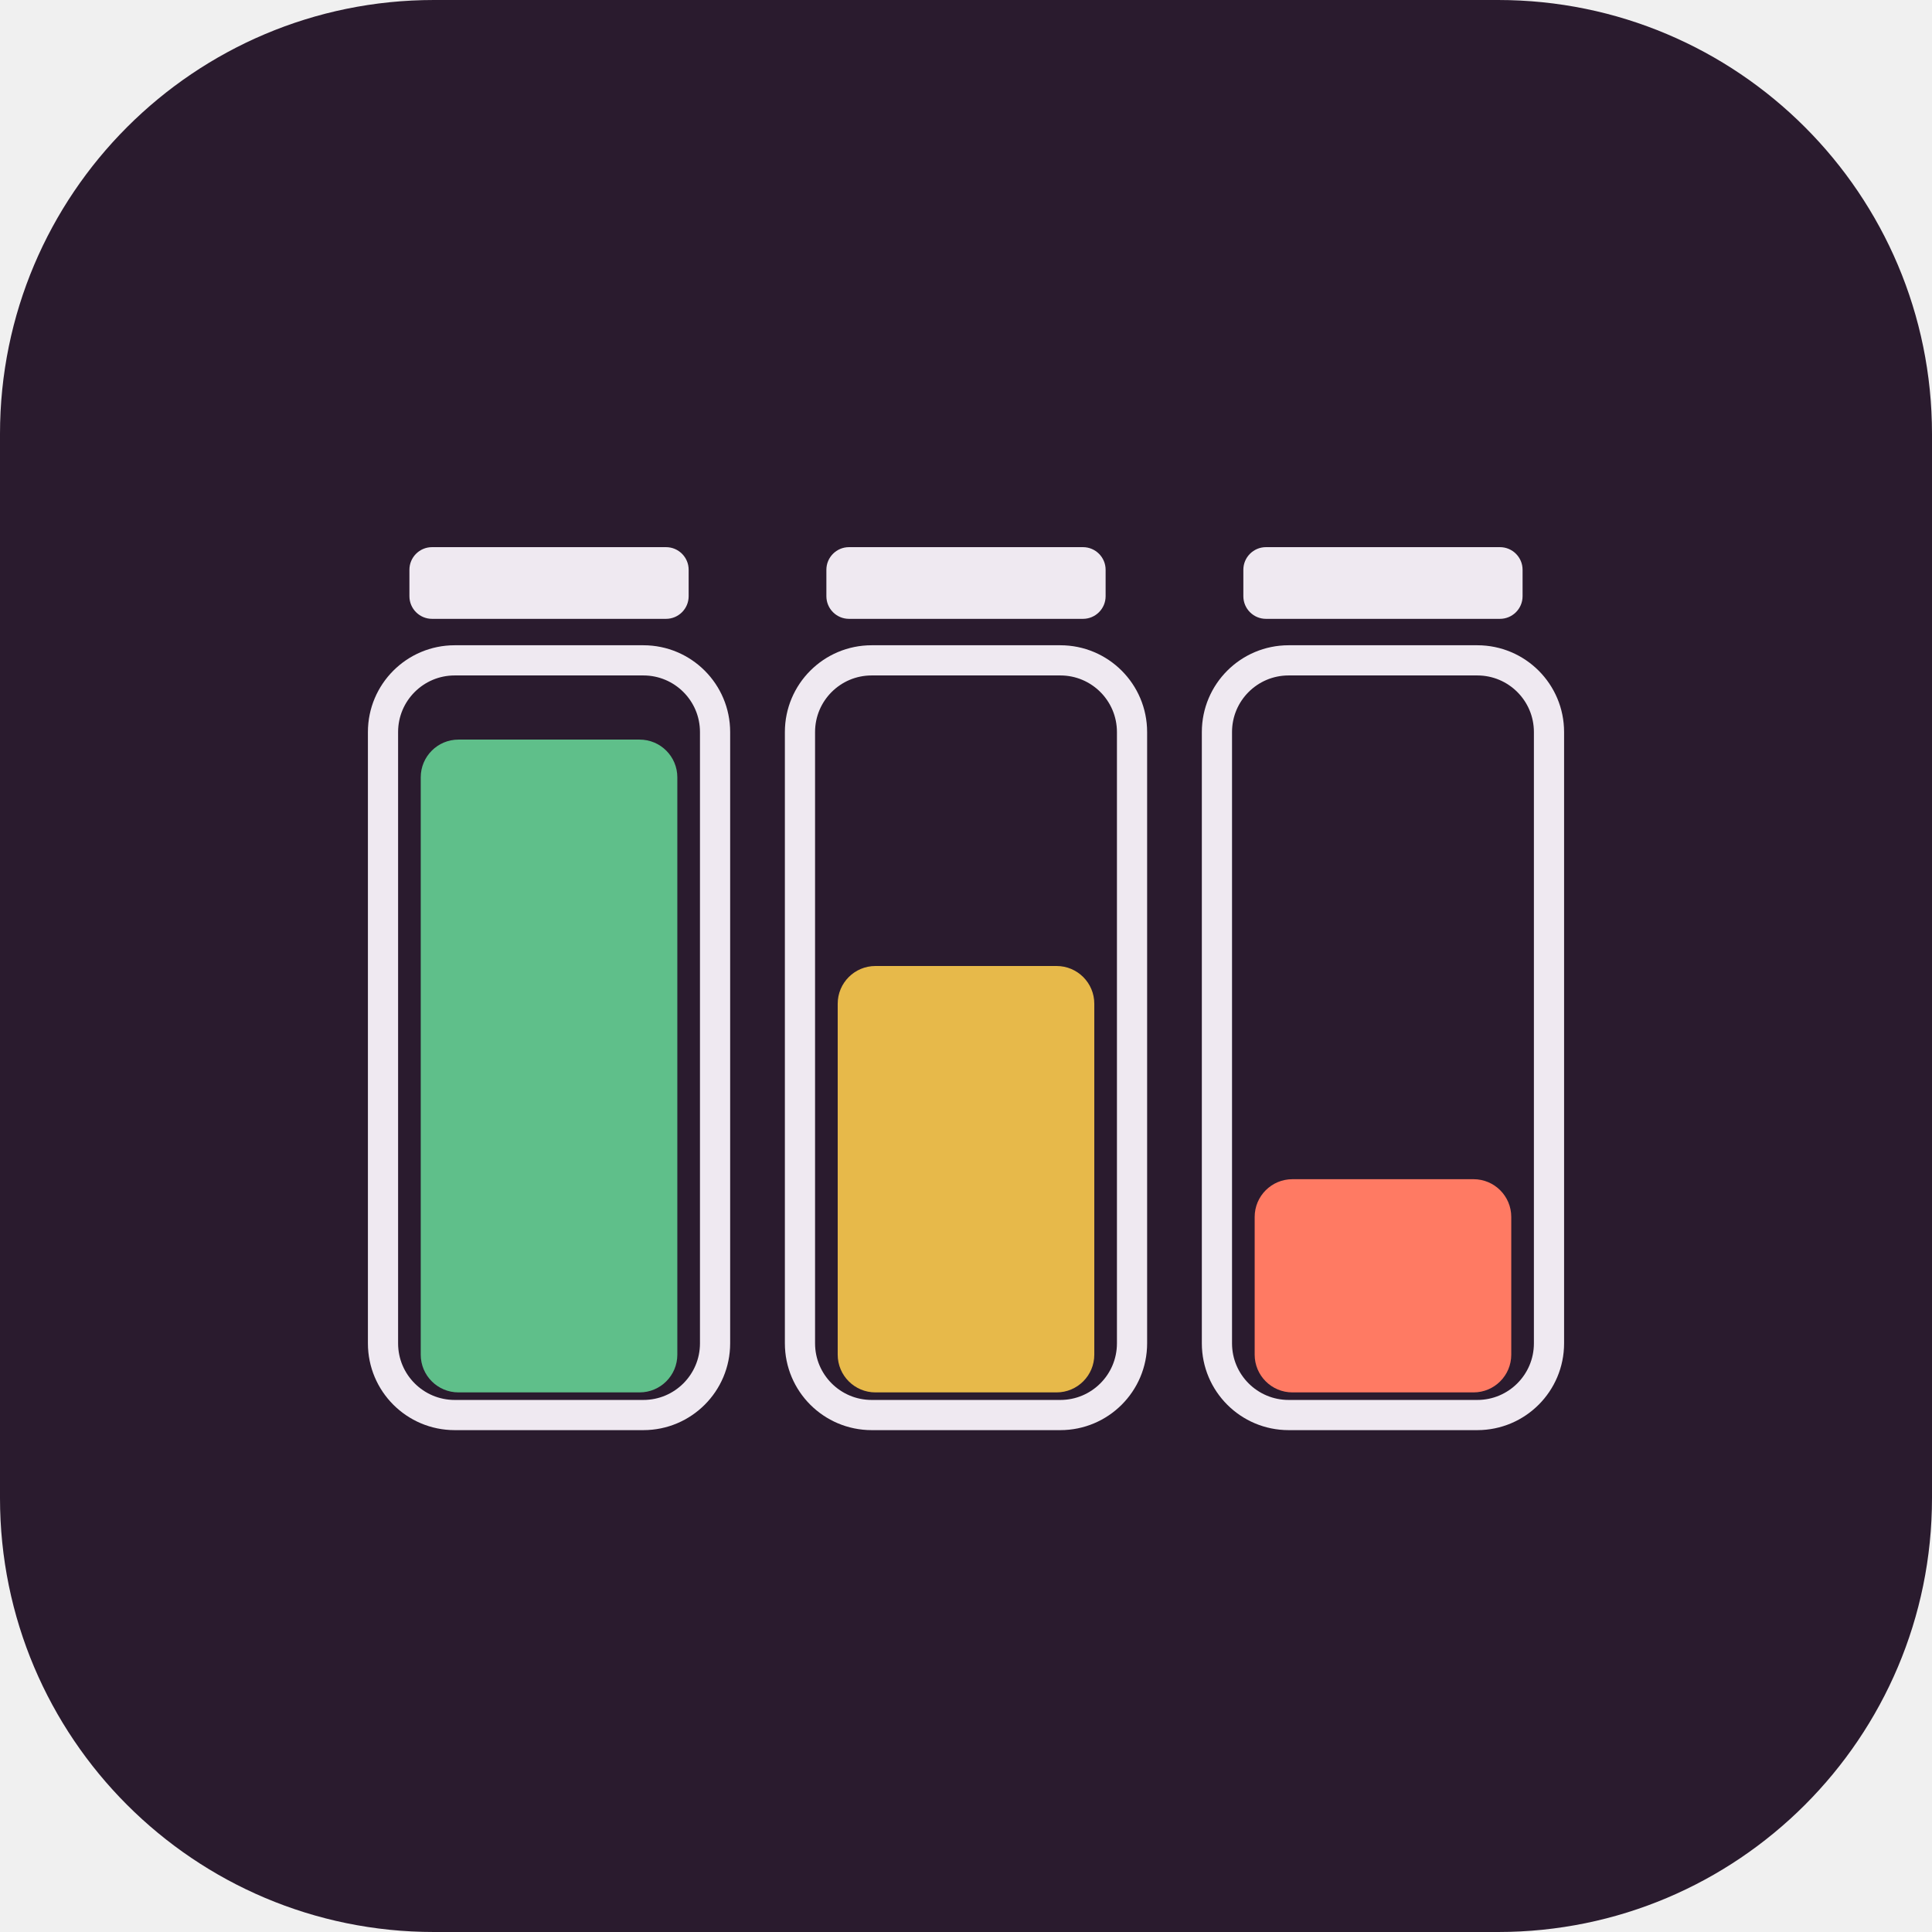
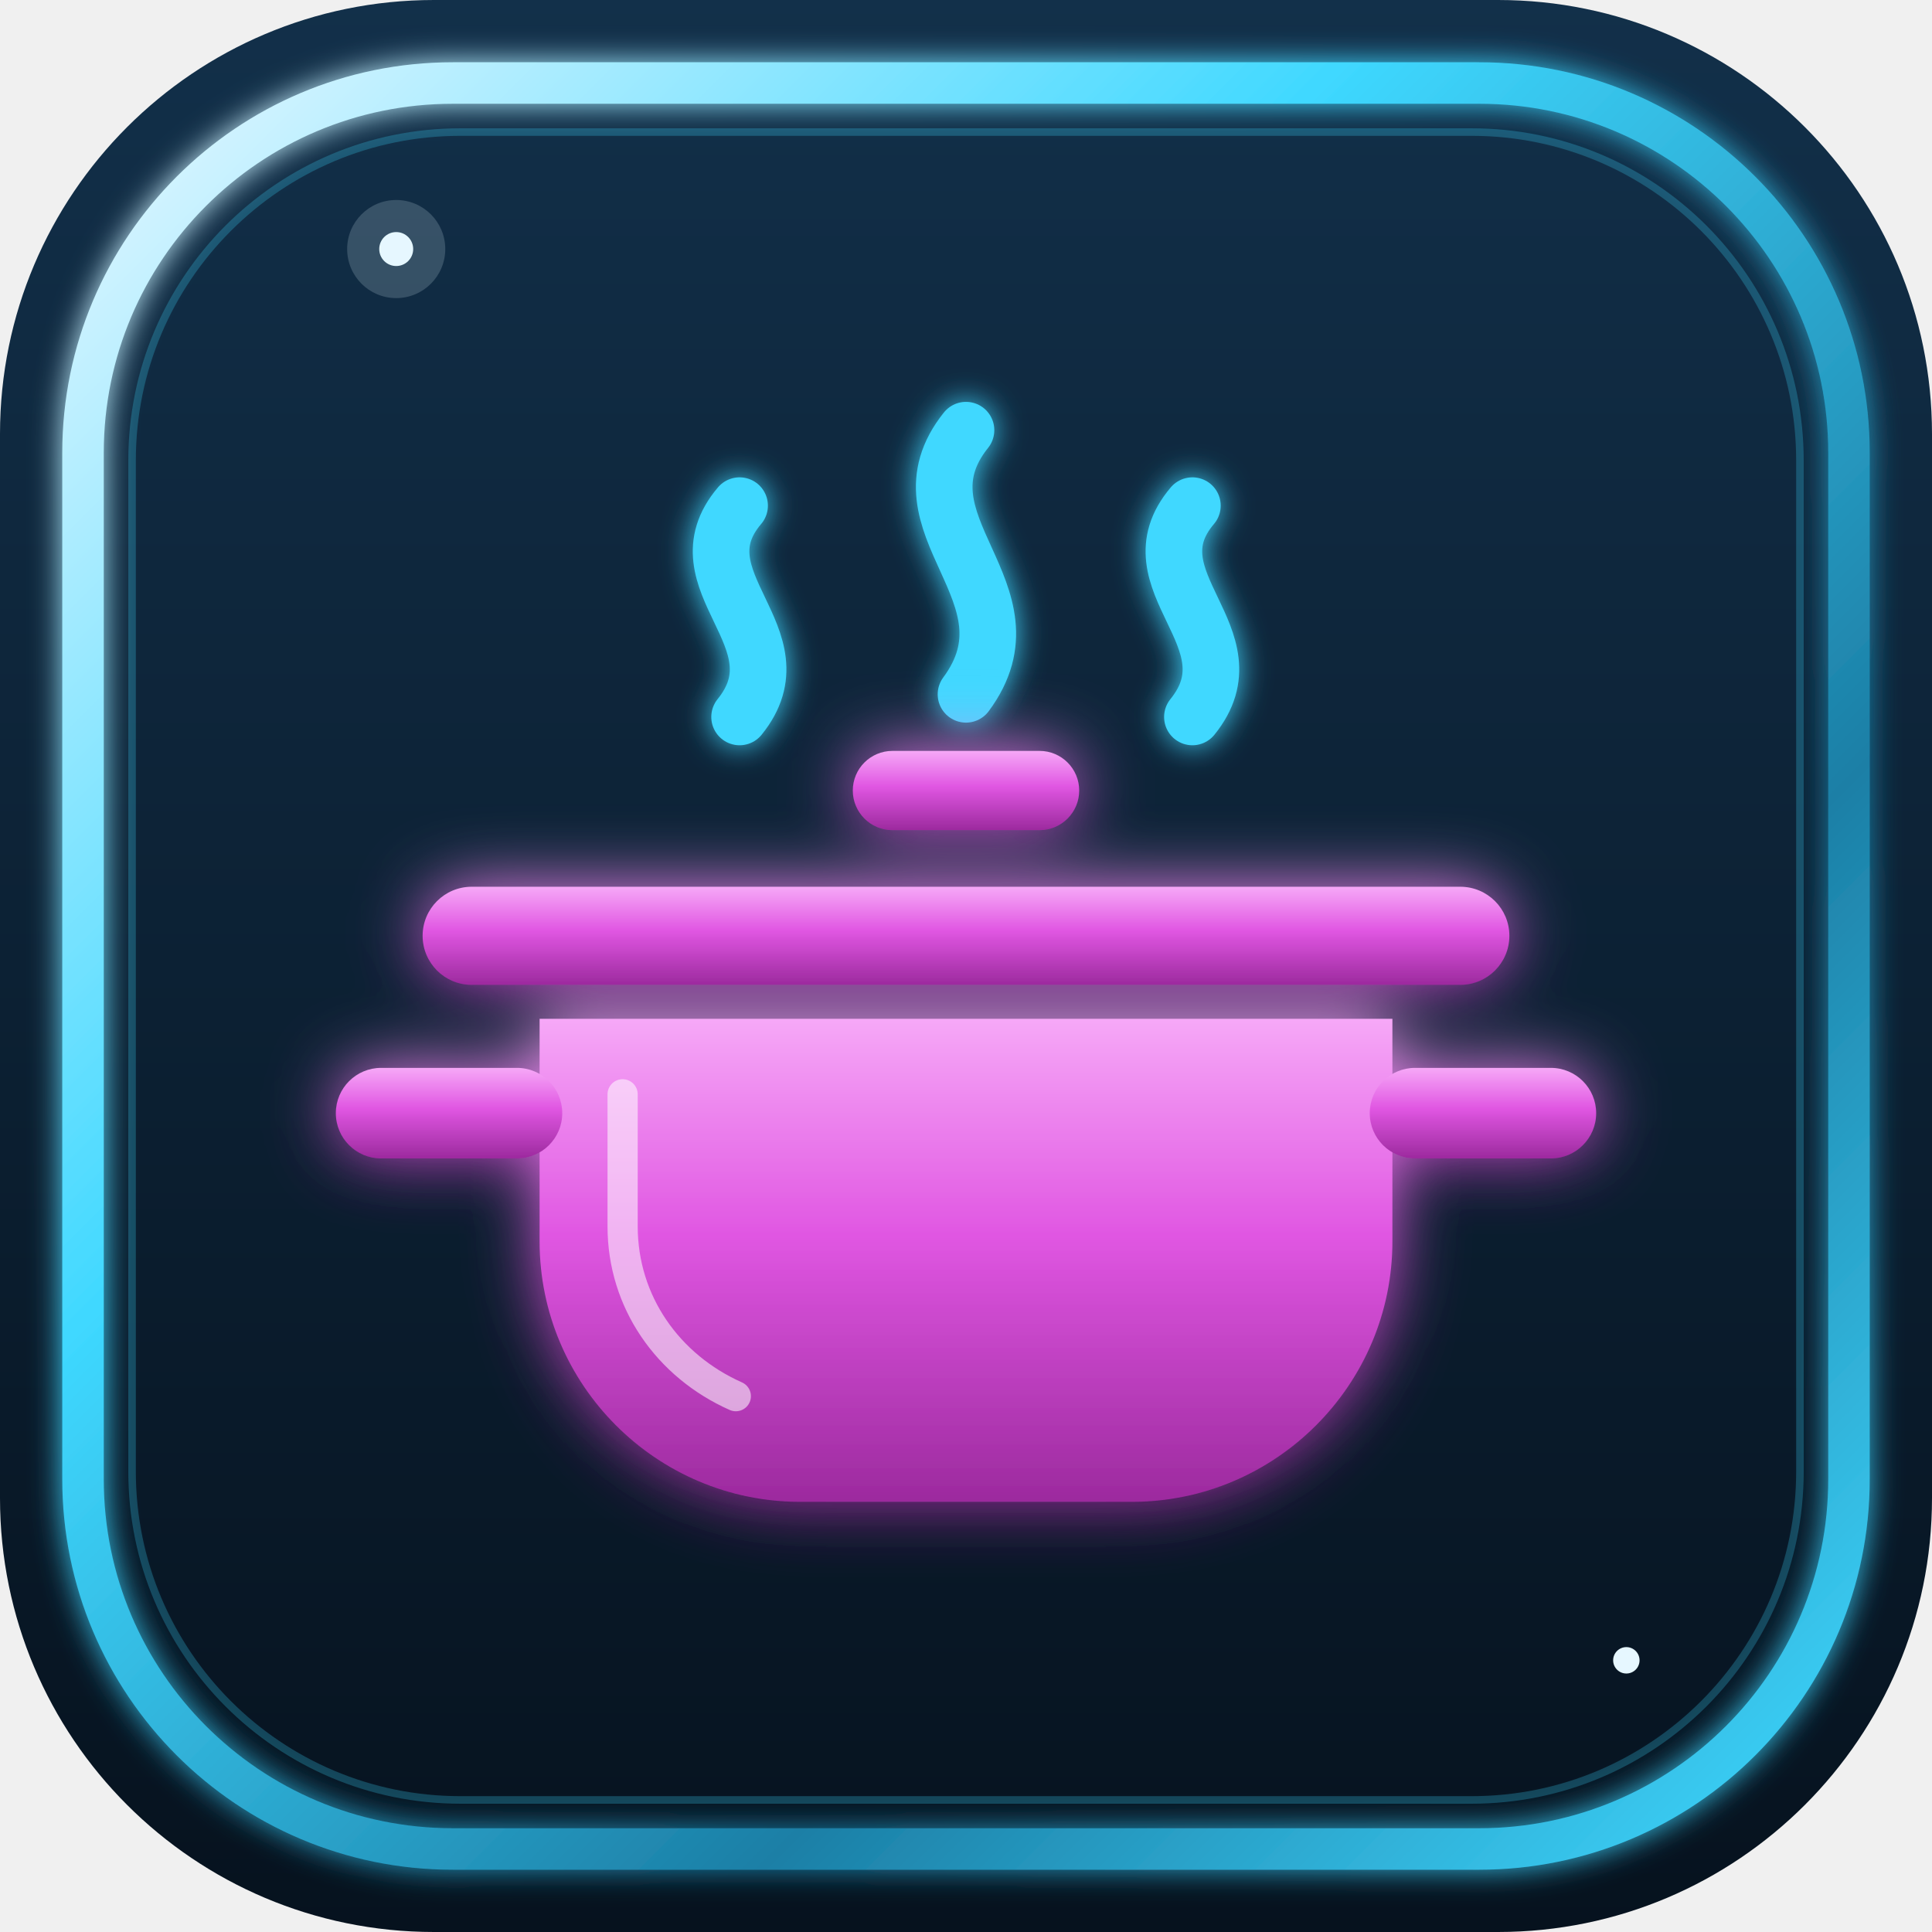
<svg xmlns="http://www.w3.org/2000/svg" viewBox="0 0 1024 1024">
-   <rect width="1024" height="1024" rx="230" fill="#2a1b2e" />
-   <g>
-     <rect x="217" y="290" width="148" height="38" rx="12" fill="#efe9f1" />
-     <rect x="203" y="350" width="176" height="400" rx="38" fill="none" stroke="#efe9f1" stroke-width="16" />
-     <rect x="223" y="392" width="136" height="346" rx="20" fill="#5fbf8a" />
-     <rect x="438" y="290" width="148" height="38" rx="12" fill="#efe9f1" />
-     <rect x="424" y="350" width="176" height="400" rx="38" fill="none" stroke="#efe9f1" stroke-width="16" />
-     <rect x="444" y="512" width="136" height="226" rx="20" fill="#e7b94a" />
-     <rect x="659" y="290" width="148" height="38" rx="12" fill="#efe9f1" />
-     <rect x="645" y="350" width="176" height="400" rx="38" fill="none" stroke="#efe9f1" stroke-width="16" />
-     <rect x="665" y="625" width="136" height="113" rx="20" fill="#ff7a63" />
+   <defs>
+     <linearGradient id="fond" x1="0" y1="0" x2="0" y2="1">
+       <stop offset="0" stop-color="#12304a" />
+       <stop offset="1" stop-color="#06121e" />
+     </linearGradient>
+     <linearGradient id="chrome" x1="0" y1="0" x2="1" y2="1">
+       <stop offset="0" stop-color="#e6f7ff" />
+       <stop offset="0.35" stop-color="#3fd8ff" />
+       <stop offset="0.7" stop-color="#1c7fa6" />
+       <stop offset="1" stop-color="#3fd8ff" />
+     </linearGradient>
+     <linearGradient id="orchidee" x1="0" y1="0" x2="0" y2="1">
+       <stop offset="0" stop-color="#f6a8f7" />
+       <stop offset="0.45" stop-color="#e056e2" />
+       <stop offset="1" stop-color="#9c2a9e" />
+     </linearGradient>
+     <filter id="halo" x="-30%" y="-30%" width="160%" height="160%">
+       <feGaussianBlur stdDeviation="18" result="flou" />
+       <feMerge>
+         <feMergeNode in="flou" />
+         <feMergeNode in="SourceGraphic" />
+       </feMerge>
+     </filter>
+     <filter id="halo-fin" x="-30%" y="-30%" width="160%" height="160%">
+       <feGaussianBlur stdDeviation="8" result="flou" />
+       <feMerge>
+         <feMergeNode in="flou" />
+         <feMergeNode in="SourceGraphic" />
+       </feMerge>
+     </filter>
+   </defs>
+   <rect width="1024" height="1024" rx="230" fill="url(#fond)" />
+   <rect x="44" y="44" width="936" height="936" rx="196" fill="none" stroke="url(#chrome)" stroke-width="22" filter="url(#halo-fin)" />
+   <rect x="70" y="70" width="884" height="884" rx="174" fill="none" stroke="#3fd8ff" stroke-opacity="0.25" stroke-width="4" />
+   <g fill="none" stroke="#3fd8ff" stroke-width="30" stroke-linecap="round" filter="url(#halo-fin)">
+     <path d="M392 268c-34 40 34 70 0 112" />
+     <path d="M512 228c-40 50 40 86 0 140" />
+     <path d="M632 268c-34 40 34 70 0 112" />
  </g>
+   <g filter="url(#halo)">
+     <rect x="452" y="398" width="120" height="42" rx="21" fill="url(#orchidee)" />
+     <path d="M250 470h524a26 26 0 0 1 26 26v0a26 26 0 0 1-26 26H250a26 26 0 0 1-26-26v0a26 26 0 0 1 26-26z" fill="url(#orchidee)" />
+     <path d="M286 540h452v118c0 76-62 138-138 138H424c-76 0-138-62-138-138z" fill="url(#orchidee)" />
+     <rect x="178" y="566" width="120" height="48" rx="24" fill="url(#orchidee)" />
+     <rect x="726" y="566" width="120" height="48" rx="24" fill="url(#orchidee)" />
+   </g>
+   <path d="M330 580v70c0 40 24 74 60 90" fill="none" stroke="#ffffff" stroke-opacity="0.55" stroke-width="16" stroke-linecap="round" />
+   <circle cx="210" cy="132" r="9" fill="#e6f7ff" />
+   <circle cx="210" cy="132" r="26" fill="#e6f7ff" opacity="0.18" />
+   <circle cx="862" cy="880" r="7" fill="#e6f7ff" />
</svg>
